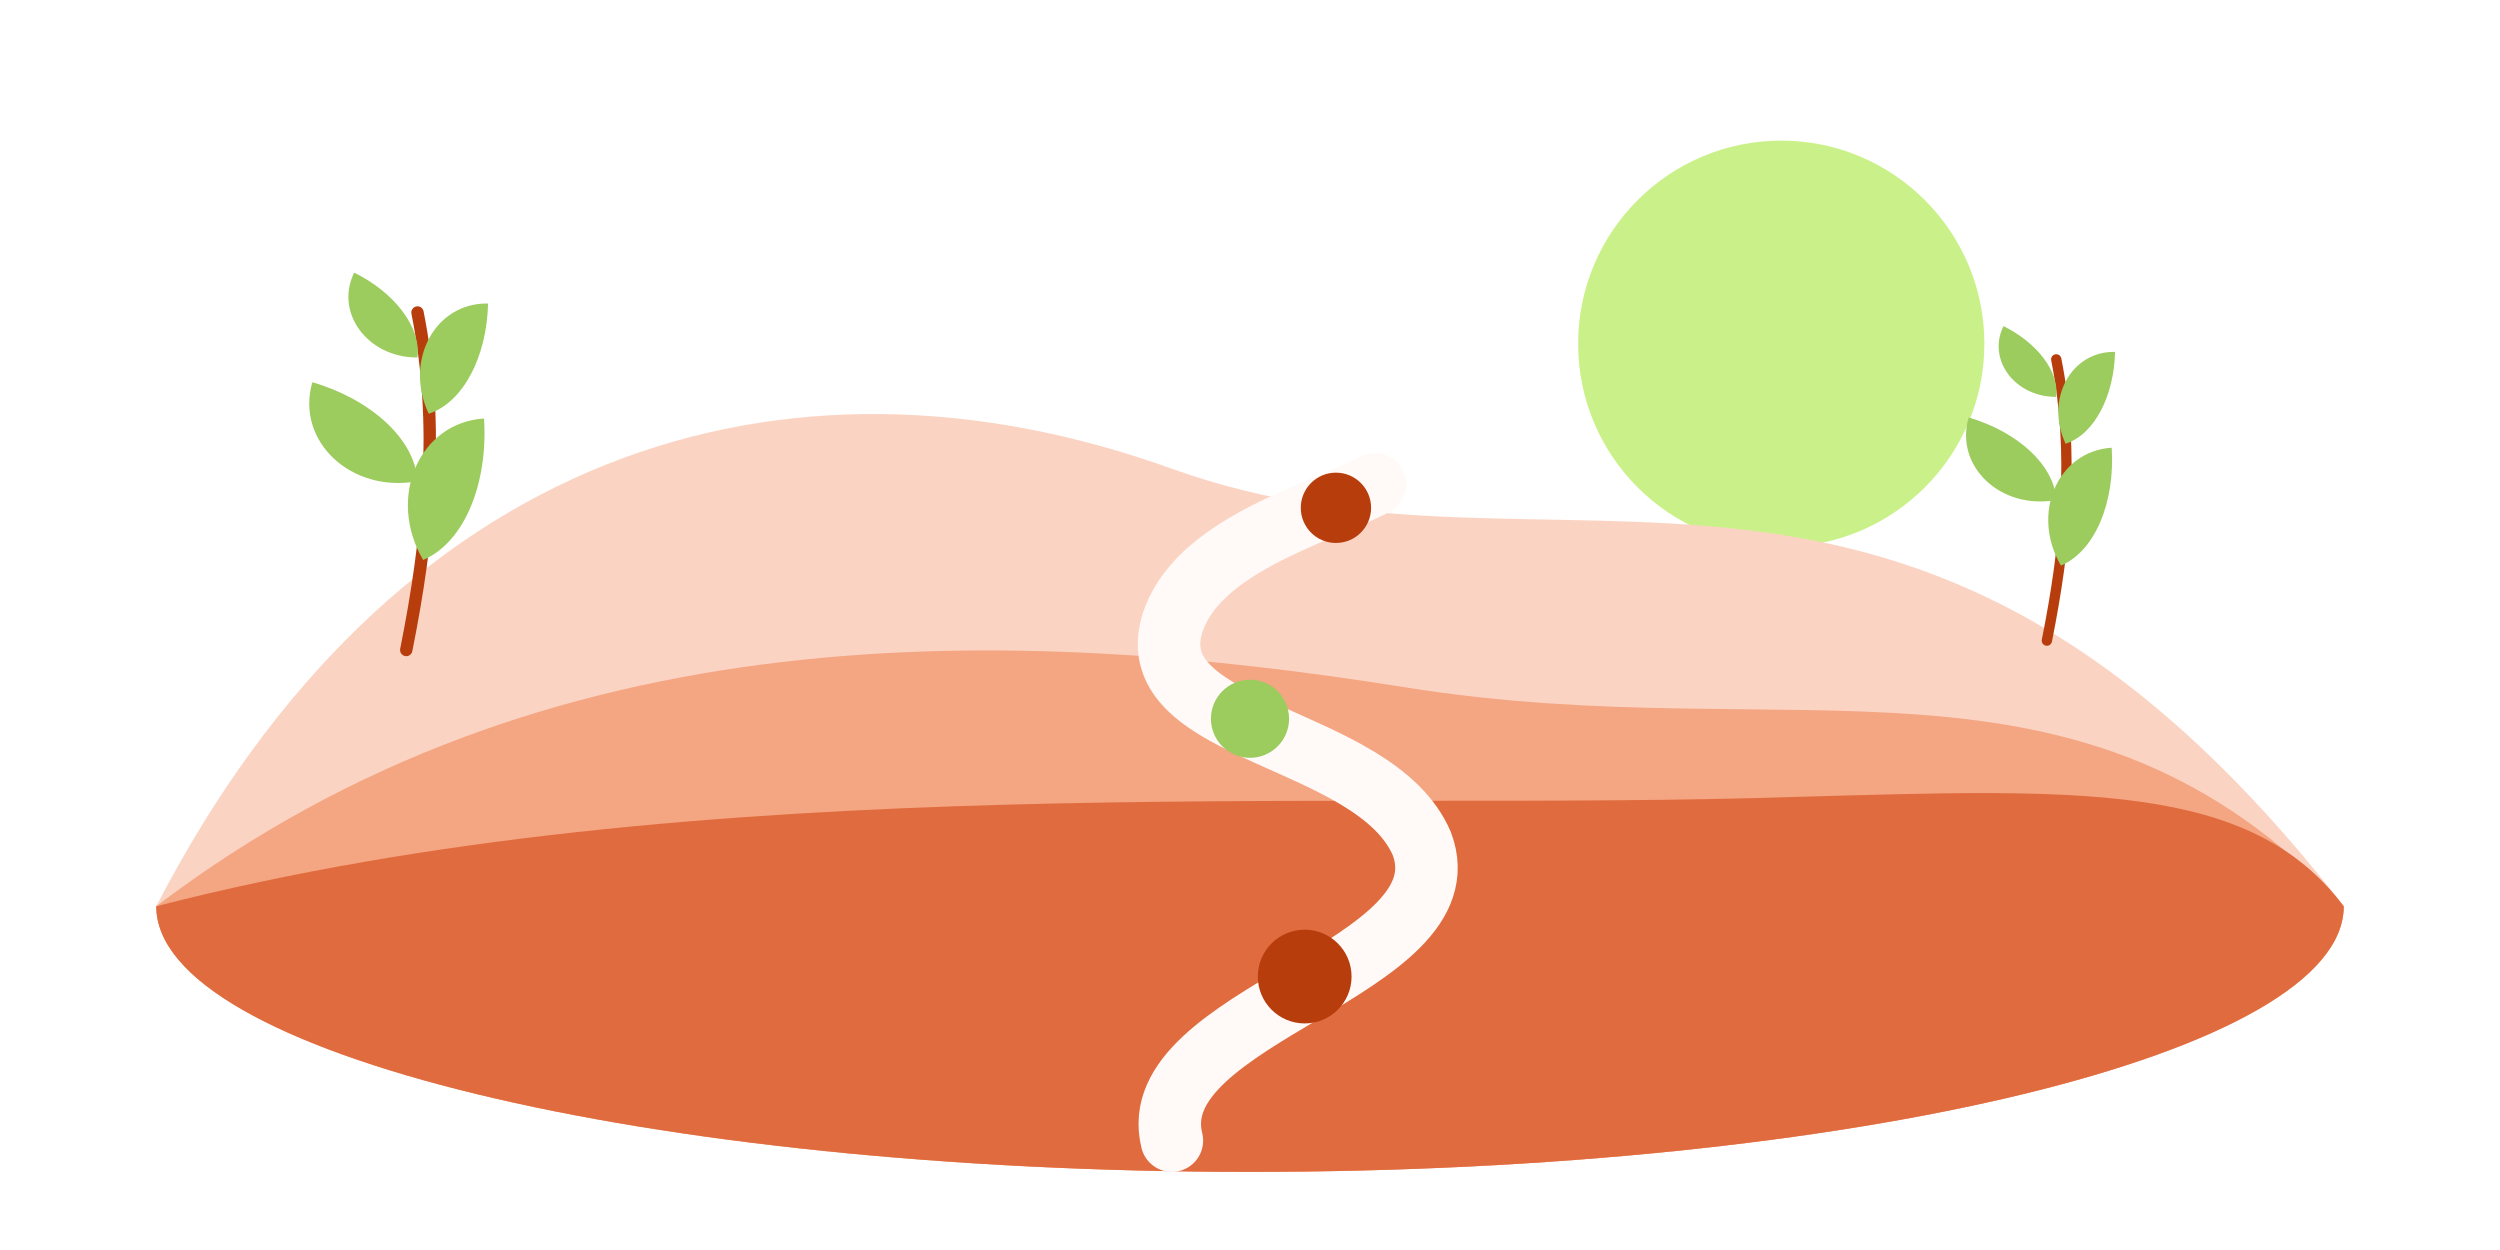
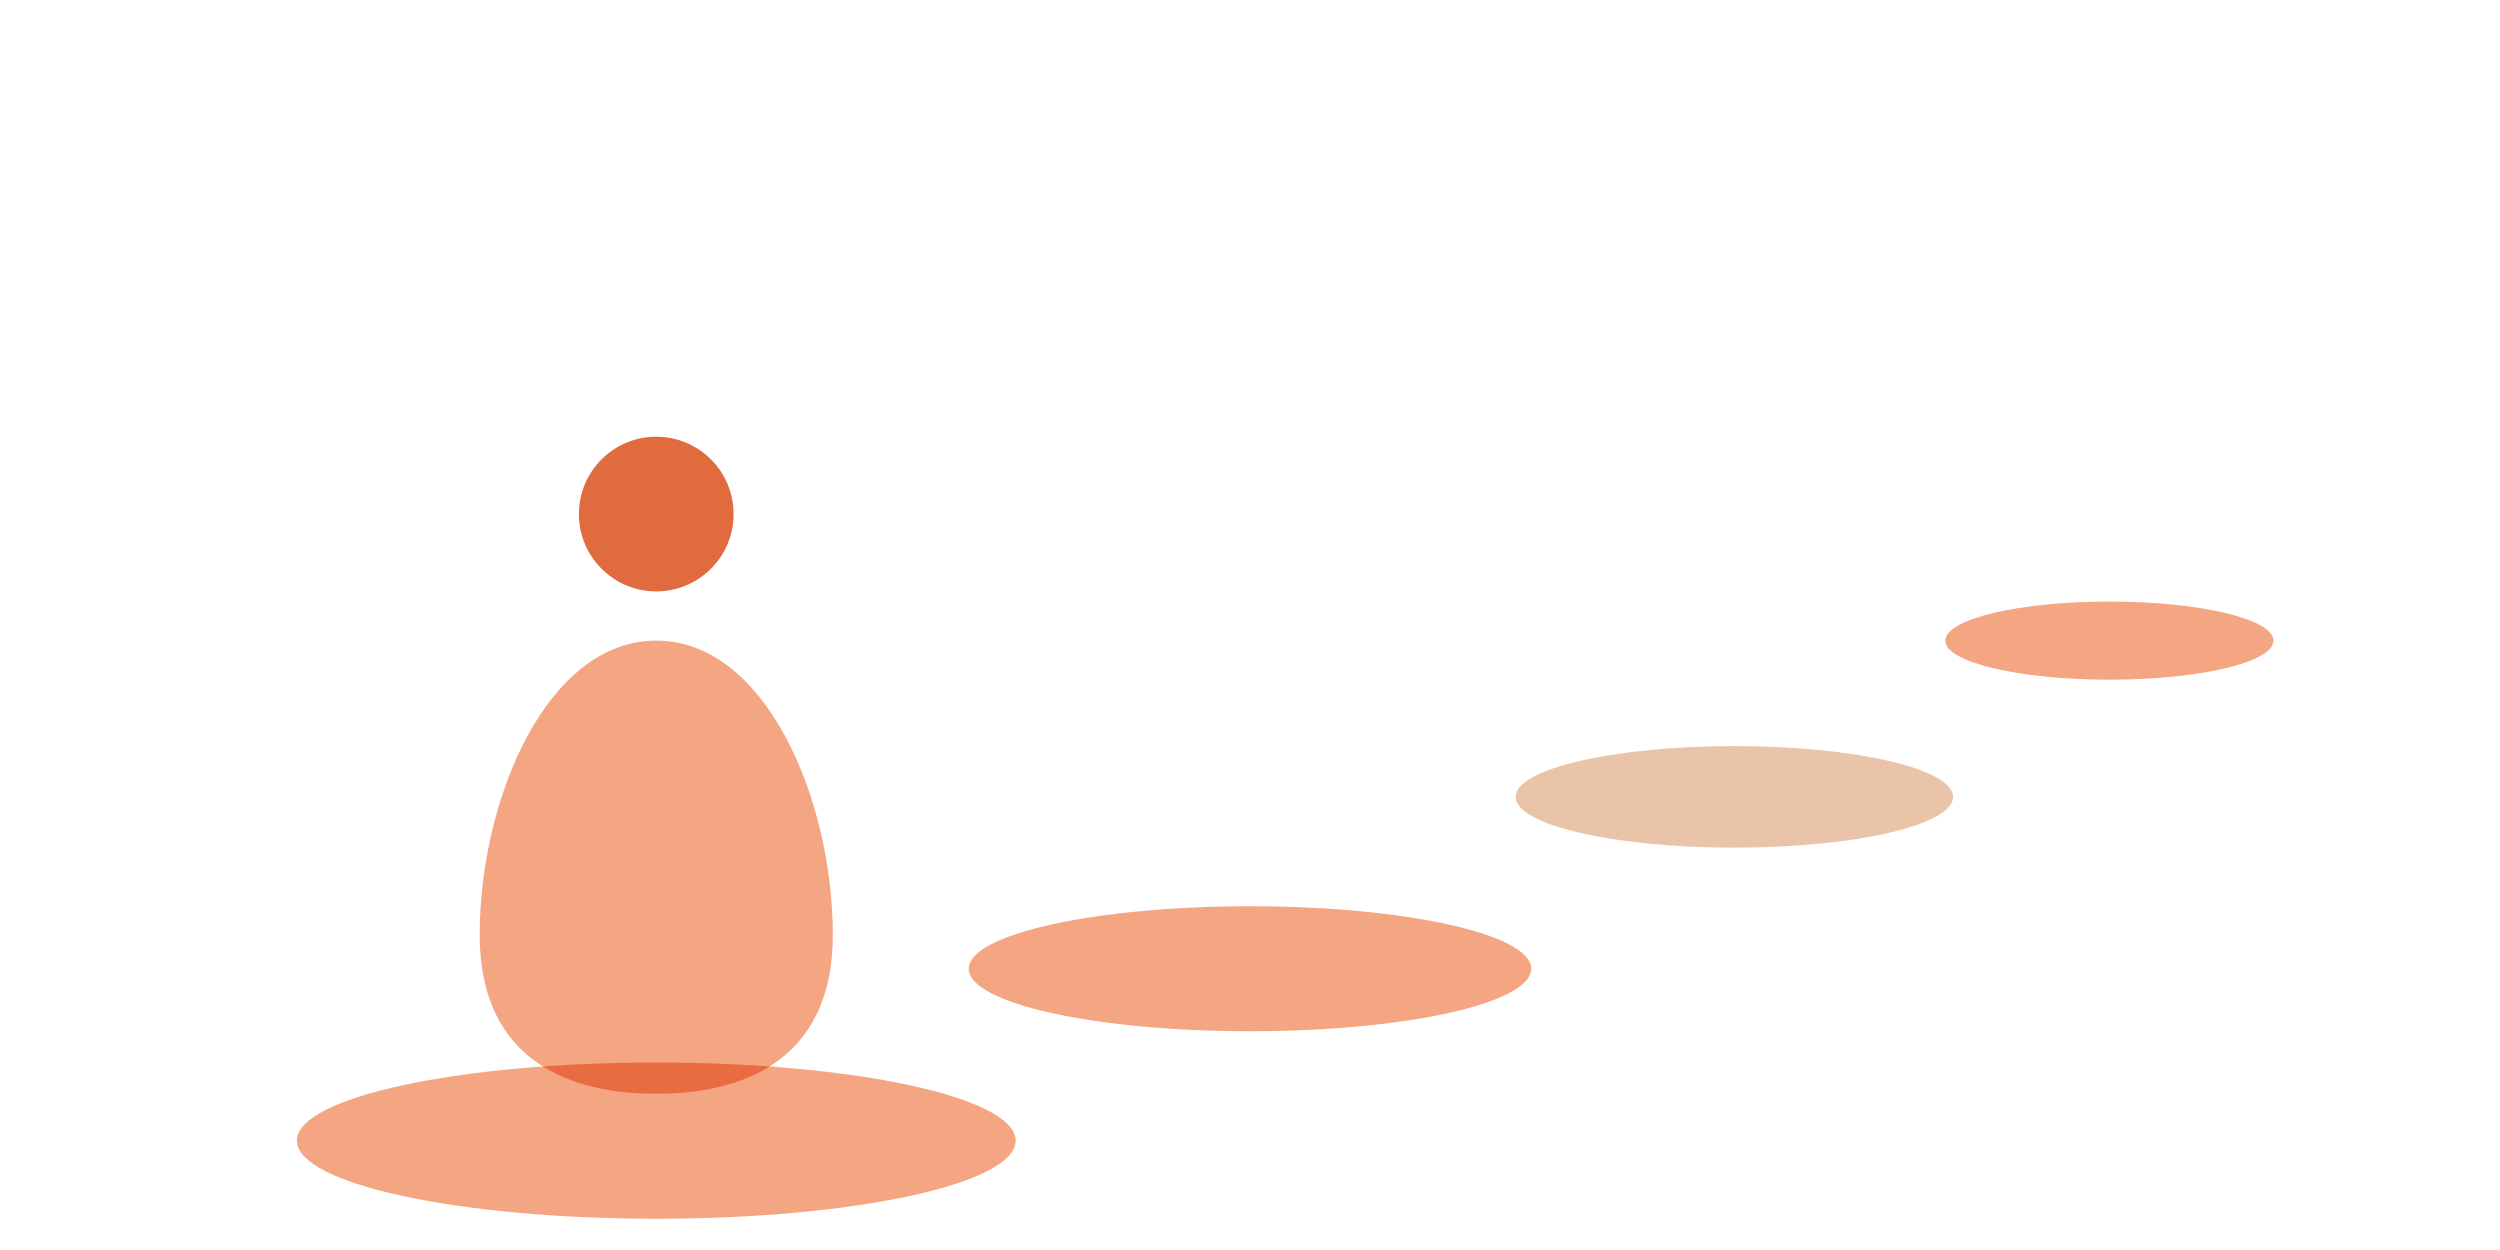
<svg xmlns="http://www.w3.org/2000/svg" viewBox="0 0 320 160">
-   <circle cx="228" cy="44" r="26" fill="#CAF189" />
-   <path d="M20 116 C 50 58 100 42 150 60 C 200 78 244 44 300 116 A 140 34 0 0 1 20 116 Z" fill="#FBD3C2" />
-   <path d="M20 116 C 70 78 130 80 180 88 C 230 96 266 80 300 116 A 140 34 0 0 1 20 116 Z" fill="#F4A582" />
-   <path d="M20 116 C 90 98 170 104 230 102 C 266 101 288 100 300 116 A 140 34 0 0 1 20 116 Z" fill="#E06B3E" />
-   <path d="M150 146 C 146 130 188 124 182 108 C 176 94 146 94 150 80 C 153 70 168 66 176 62" fill="none" stroke="#FFFAF8" stroke-width="8" stroke-linecap="round" />
-   <circle cx="167" cy="125" r="6" fill="#B83D0C" />
-   <circle cx="160" cy="92" r="5" fill="#9CCB5E" />
-   <circle cx="171" cy="65" r="4.5" fill="#B83D0C" />
-   <g transform="translate(52 40) scale(0.72)">
-     <path d="M0 60 C 4 40 6 20 2 0" stroke="#B83D0C" stroke-width="2.2" fill="none" stroke-linecap="round" />
-     <g transform="translate(3 44) rotate(-60) scale(0.8)">
-       <path d="M0 0 C 8 -14 26 -16 34 -4 C 22 4 8 6 0 0 Z" fill="#9CCB5E" />
-     </g>
-     <g transform="translate(2 30) rotate(-130) scale(0.75)">
-       <path d="M0 0 C 8 -14 26 -16 34 -4 C 22 4 8 6 0 0 Z" fill="#9CCB5E" />
-     </g>
-     <g transform="translate(4 18) rotate(-55) scale(0.65)">
-       <path d="M0 0 C 8 -14 26 -16 34 -4 C 22 4 8 6 0 0 Z" fill="#9CCB5E" />
-     </g>
-     <g transform="translate(2 8) rotate(-120) scale(0.55)">
-       <path d="M0 0 C 8 -14 26 -16 34 -4 C 22 4 8 6 0 0 Z" fill="#9CCB5E" />
-     </g>
-   </g>
-   <g transform="translate(262 46) scale(0.6)">
-     <path d="M0 60 C 4 40 6 20 2 0" stroke="#B83D0C" stroke-width="2.2" fill="none" stroke-linecap="round" />
-     <g transform="translate(3 44) rotate(-60) scale(0.8)">
-       <path d="M0 0 C 8 -14 26 -16 34 -4 C 22 4 8 6 0 0 Z" fill="#9CCB5E" />
-     </g>
-     <g transform="translate(2 30) rotate(-130) scale(0.75)">
-       <path d="M0 0 C 8 -14 26 -16 34 -4 C 22 4 8 6 0 0 Z" fill="#9CCB5E" />
-     </g>
-     <g transform="translate(4 18) rotate(-55) scale(0.65)">
-       <path d="M0 0 C 8 -14 26 -16 34 -4 C 22 4 8 6 0 0 Z" fill="#9CCB5E" />
-     </g>
-     <g transform="translate(2 8) rotate(-120) scale(0.55)">
-       <path d="M0 0 C 8 -14 26 -16 34 -4 C 22 4 8 6 0 0 Z" fill="#9CCB5E" />
-     </g>
-   </g>
+   <ellipse id="stone" cx="84.0" cy="146.0" rx="46.0" ry="10.0" fill="#F4A582" style="mix-blend-mode:multiply" />
+   <ellipse id="stone" cx="160.0" cy="124.0" rx="36.0" ry="8.0" fill="#F4A582" style="mix-blend-mode:multiply" />
+   <ellipse id="stone" cx="222.0" cy="102.0" rx="28.0" ry="6.5" fill="#E9C4A8" style="mix-blend-mode:multiply" />
+   <ellipse id="stone" cx="270.0" cy="82.0" rx="21.0" ry="5.0" fill="#F4A582" style="mix-blend-mode:multiply" />
+   <path id="body" d="M0 -29.0 C 14.0 -29.0 22.6 -8.7 22.6 8.7 C 22.6 23.2 13.1 29.0 0 29.0 C -13.1 29.0 -22.6 23.2 -22.6 8.7 C -22.6 -8.7 -14.0 -29.0 0 -29.0 Z" fill="#F4A582" style="mix-blend-mode:multiply" transform="translate(84.0 111.0) rotate(0.0)" />
+   <circle id="head" cx="84.0" cy="65.8" r="9.9" fill="#E06B3E" />
</svg>
